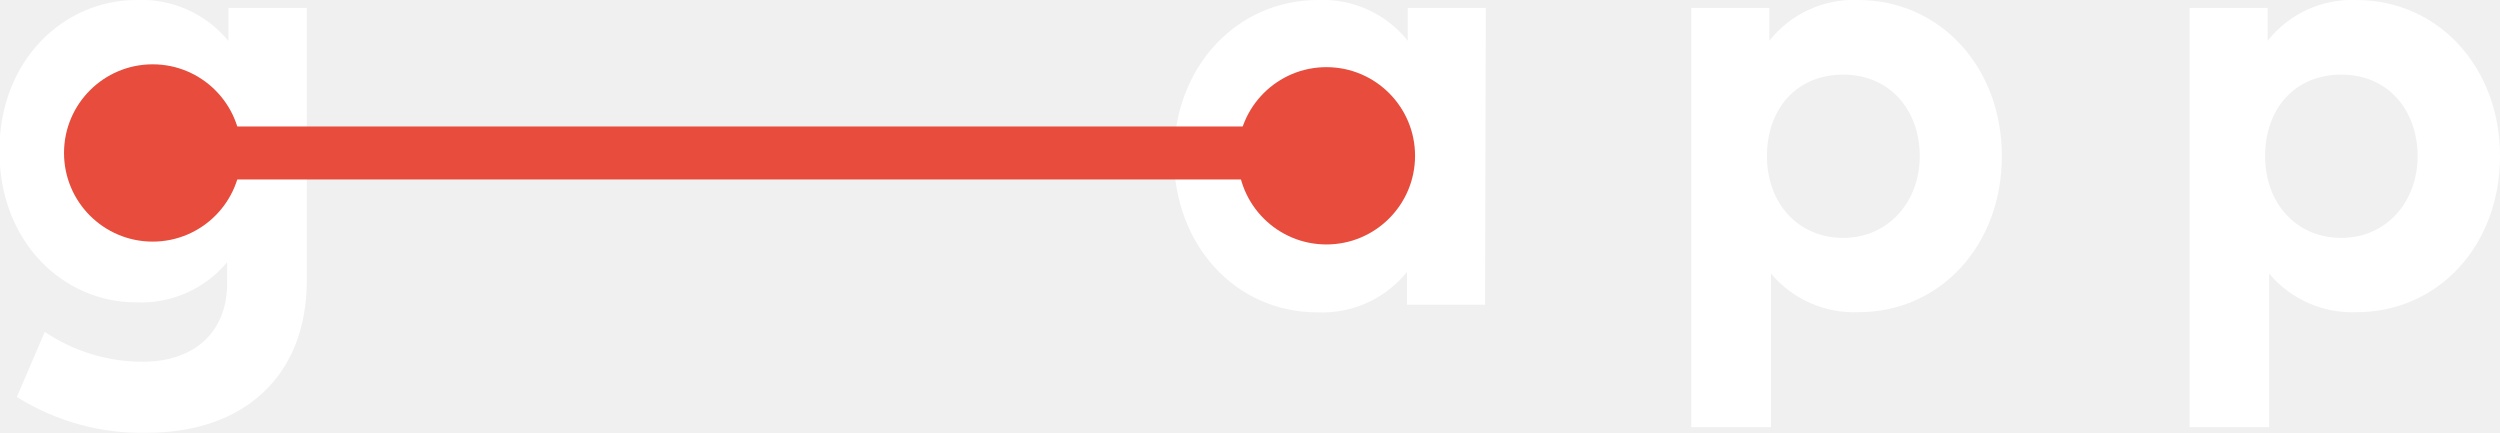
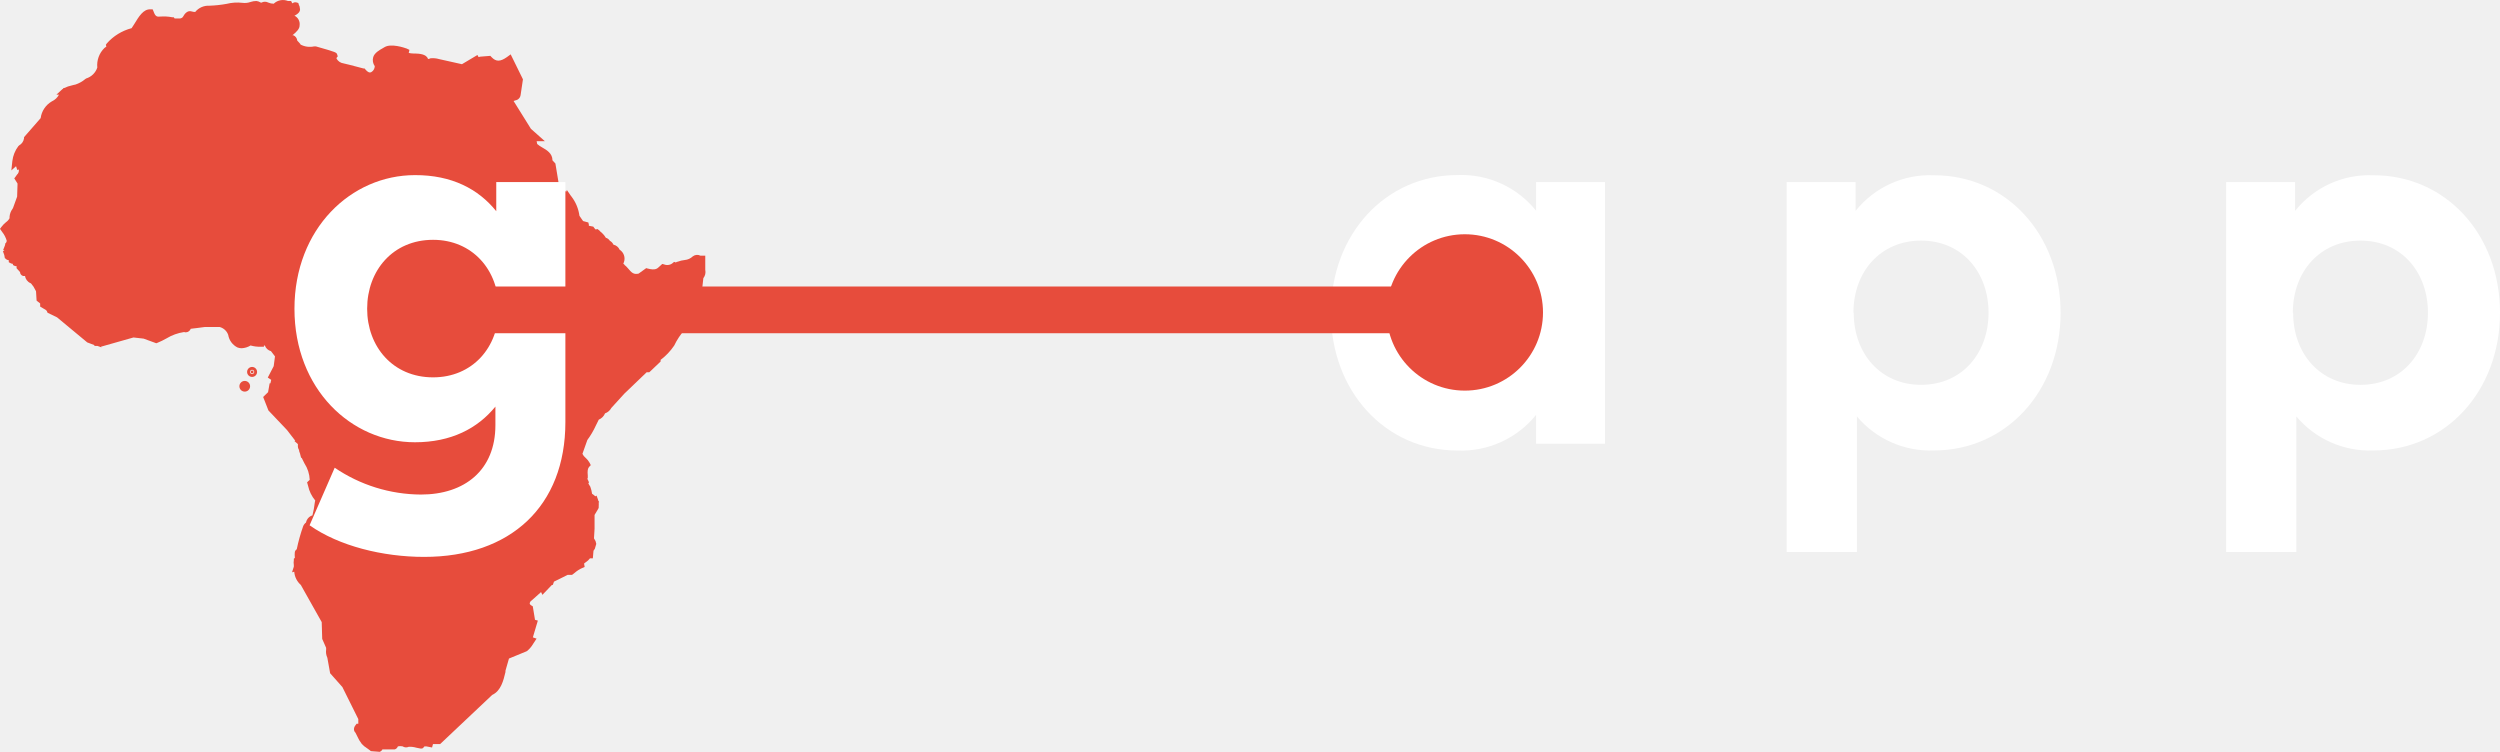
- <svg xmlns="http://www.w3.org/2000/svg" viewBox="0 0 167.52 29.01">
-   <defs>
-     <style>.cls-1{fill:#fff;}.cls-2{fill:none;stroke:#e74c3c;stroke-miterlimit:10;stroke-width:3.55px;}.cls-3{fill:#e74c3c;}</style>
-   </defs>
-   <g id="Layer_2" data-name="Layer 2">
-     <g id="Content">
-       <path class="cls-1" d="M99.51,20.42H94.28v-2.2a7.29,7.29,0,0,1-6,2.71c-5.48,0-9.62-4.49-9.62-10.46S82.85,0,88.33,0a7.28,7.28,0,0,1,6,2.73V.53h5.23Zm-15.33-10c0,3,2,5.48,5.13,5.48s5.13-2.34,5.13-5.48S92.37,5,89.31,5,84.18,7.43,84.18,10.46Z" />
-       <path class="cls-1" d="M134.14,10.46c0,6-4.14,10.46-9.62,10.46a7.27,7.27,0,0,1-5.85-2.59V28.62h-5.34V.53h5.23v2.2A7.21,7.21,0,0,1,124.5,0C130,0,134.14,4.49,134.14,10.46Zm-15.74,0c0,3.14,2.07,5.48,5.11,5.48s5.13-2.44,5.13-5.48S126.67,5,123.51,5,118.4,7.33,118.4,10.46Z" />
-       <path class="cls-1" d="M167.52,10.46c0,6-4.15,10.46-9.62,10.46a7.27,7.27,0,0,1-5.85-2.59V28.62h-5.33V.53h5.23v2.2A7.21,7.21,0,0,1,157.88,0C163.38,0,167.52,4.49,167.52,10.46Zm-15.74,0c0,3.14,2.07,5.48,5.11,5.48S162,13.5,162,10.46,160.05,5,156.89,5,151.78,7.33,151.78,10.46Z" />
-       <path class="cls-1" d="M15.31,2.75V.53h5.25V18.78C20.56,25.16,16.39,29,9.83,29a15.71,15.71,0,0,1-8.7-2.4L3,22.24a11.75,11.75,0,0,0,6.56,2c3.32,0,5.66-1.85,5.66-5.27v-1.4a7.5,7.5,0,0,1-6.11,2.69c-4.84,0-9.15-4-9.15-10.14S4.31,0,9.15,0A7.53,7.53,0,0,1,15.31,2.75ZM5.5,10.16a4.94,4.94,0,0,0,5,5.21,4.92,4.92,0,0,0,5-5.21,4.93,4.93,0,0,0-5-5.23A4.94,4.94,0,0,0,5.5,10.16Z" />
-       <line class="cls-2" x1="15.01" y1="10.25" x2="89.33" y2="10.25" />
-       <circle class="cls-3" cx="88.88" cy="10.44" r="5.94" />
-       <circle class="cls-3" cx="10.23" cy="10.25" r="5.94" />
-     </g>
-   </g>
+ <svg xmlns="http://www.w3.org/2000/svg" viewBox="0 0 350.47 105.37">
+   <circle cx="34.31" cy="54.15" r="0.75" fill="#e74c3c" />
+   <circle cx="35.34" cy="52.14" r="0.2" fill="#e74c3c" />
+   <path d="M35.34,51.44a.7.7,0,1,0,.7.7A.7.7,0,0,0,35.34,51.44Zm0,1a.3.3,0,1,1,.3-.3A.3.3,0,0,1,35.34,52.44Z" fill="#e74c3c" />
+   <path d="M98.87,37.83c0-.14,0-.27,0-.39l0-.28,0,0V35.84l-.54,0-.14,0a1,1,0,0,0-1.07.1,1.87,1.87,0,0,1-1.12.51,3.65,3.65,0,0,0-1,.24c-.11,0-.26.09-.24.11l-.26-.09-.21.18a1.19,1.19,0,0,1-1.21.17L92.84,37l-.38.35c-.34.33-.59.57-1.65.3l-.22-.06-1.07.77c-.71.16-1-.16-1.5-.76l-.26-.28,0,0-.18-.15c0-.05-.09-.11-.14-.16l-.06-.06.08-.17A1.49,1.49,0,0,0,86.86,35,1.21,1.21,0,0,0,86,34.3a1.13,1.13,0,0,0-.5-.54,1,1,0,0,0-.57-.43,3,3,0,0,0-.74-.84L84,32.29l-.24-.18-.26.06a1.16,1.16,0,0,1-.21-.24l-.12-.16-.62-.12,0-.17-.07-.29-.74-.2-.51-.74a5.62,5.62,0,0,0-1.09-2.66l-.16-.21-.06-.09-.06-.09-.39-.56-.11.26a2,2,0,0,0-.95-.65l0,0-.55-3.33-.41-.44c0-1-.84-1.46-1.44-1.81a4.13,4.13,0,0,1-.7-.48l-.08-.4,1.15,0-1.95-1.73L72,14.16h0l.26-.09a.87.87,0,0,0,.72-.73l.33-2.22-1.72-3.5L71.07,8c-.95.67-1.54.67-2.17,0l-.16-.17-1.38.11L67.09,8l0,0-.16-.29L64.76,9l-3.18-.71a3.21,3.21,0,0,0-1.23-.12l-.17.07a.16.16,0,0,1-.19,0c-.23-.68-1.26-.72-1.84-.74h-.21a2.84,2.84,0,0,1-.64-.08h0l.1-.43L57,6.8c-.36-.13-2.19-.74-3.09-.19l-.22.13c-.5.28-1.19.67-1.37,1.27a1.47,1.47,0,0,0,.22,1.27,1,1,0,0,1-.49.83c-.24.13-.53,0-.84-.39l-.1-.12-.15,0c-.07,0-1.78-.49-2.78-.71a1.33,1.33,0,0,1-1-.67c0-.08,0-.1,0-.11l.17-.21-.08-.25c-.1-.31-.1-.32-3-1.15l-.11,0-.11,0a2.79,2.79,0,0,1-1.91-.25A.51.51,0,0,0,42,6.05l-.33-.36a.9.9,0,0,0-.55-.75l-.12,0c.62-.5,1-.91,1-1.37a1.31,1.31,0,0,0-.74-1.38h0l.06,0c.31-.18.89-.51.71-1.08A.79.79,0,0,0,41.9.69L41.82.42,41.56.34A.6.6,0,0,0,41,.47L40.93.38,40.81.14h-.28l-.16,0a1.88,1.88,0,0,0-2,.38,1.93,1.93,0,0,1-.76-.16,1,1,0,0,0-.94,0L36.6.38,36.5.33a1.29,1.29,0,0,0-.57-.19,2.68,2.68,0,0,0-.79.13A2.41,2.41,0,0,1,34,.4a6.19,6.19,0,0,0-2.23.14A16.49,16.49,0,0,1,29.36.8h0a2.41,2.41,0,0,0-2,.88,1.94,1.94,0,0,1-.5-.08c-.59-.19-1,.38-1.15.66l-.09.14a.6.6,0,0,1-.47.19h-.05l-.26,0-.36,0-.12-.17-.21,0a6.16,6.16,0,0,0-1.63-.1c-.54.06-.74,0-1-.73l-.12-.28-.3,0c-1-.06-1.63,1-2.3,2.1l-.35.54a7,7,0,0,0-3.47,2.13l-.14.2.07.25a1.69,1.69,0,0,1-.27.2,3.36,3.36,0,0,0-1,2.74A2.38,2.38,0,0,1,12.08,11l-.12.08a4.2,4.2,0,0,1-1.4.78c-.12,0-.29.07-.47.11A4.55,4.55,0,0,0,9,12.34h-.1l-.09.14-.05,0-.85.79.36,0a2.13,2.13,0,0,1-1,.94A3.19,3.19,0,0,0,5.7,16.56L3.37,19.23l0,.15a1.35,1.35,0,0,1-.68,1l-.12.11a4.3,4.3,0,0,0-.84,2.1l-.14,1.3.66-.59.17.53.22-.07a.8.8,0,0,1-.26.73,2.25,2.25,0,0,0-.22.31L2,25l.46.74L2.4,27.57l-.58,1.6-.08.13a2.11,2.11,0,0,0-.4,1.09.59.59,0,0,1,0,.2h0a1.59,1.59,0,0,1-.5.56,3.47,3.47,0,0,0-.62.64L0,32.08l.3.43a3.5,3.5,0,0,1,.65,1.27l-.11.28H.77l-.08.35-.26.67H.58s0,.08,0,.12H.4l.2.55h0l.08.45H.76l0,.07.13.09a.77.77,0,0,0,.34.12v.28l.28.15a.79.79,0,0,0,.3.08l0,.16.19.1a.54.54,0,0,0,.32.06v.06l0,.23.49.54a.57.57,0,0,0,.11.33.59.59,0,0,0,.32.22l0,0v0h.11l0,0h0l.16,0a1.3,1.3,0,0,0,.75,1c.08,0,.19.17.27.28l.16.2.36.66.08,1.31.17.14.16.12c.18.13.18.13.17.25l0,.33L6,43.2c.3.16.53.29.59.45l.07.19L8,44.49,12.23,48l1,.38v.12l.45,0,.53.19v-.14h.13l4.37-1.24,1.42.16,1.78.65.18-.07a10.78,10.78,0,0,0,1.25-.61,6.63,6.63,0,0,1,2.45-.89.73.73,0,0,0,.48,0,.8.8,0,0,0,.47-.46L27.5,46l1.23-.16h2.06a1.74,1.74,0,0,1,1.2,1.1,2.41,2.41,0,0,0,1.3,1.77,1.6,1.6,0,0,0,.58.11,2.63,2.63,0,0,0,1.26-.39,4.68,4.68,0,0,0,1.44.18H37l0-.17.13,0a1.27,1.27,0,0,0,.86.79l.56.73-.18,1.37-.83,1.6.48.32-.11.49-.11,0-.22,1.24-.69.67.74,1.89,2.6,2.74,1.15,1.49-.1.06.48.43,0,0a.73.73,0,0,1,0,.14,1.08,1.08,0,0,0,.17.7l0,.12h0l.13.37.15.59.08,0c.13.27.26.53.39.78a4.56,4.56,0,0,1,.74,2.3l-.37.36.14.49a4.73,4.73,0,0,0,1,2.05v0a1.43,1.43,0,0,0-.06.29,12.87,12.87,0,0,1-.33,1.8,1.3,1.3,0,0,0-.9,1h0l0,0a1.21,1.21,0,0,0-.4.52A24.21,24.21,0,0,0,41.6,77a.6.6,0,0,0-.27.41,3.18,3.18,0,0,0,0,.72v.09l-.14.1,0,.23a1.92,1.92,0,0,0,0,.65v.24l-.25.79.31-.08A2.73,2.73,0,0,0,42.17,82l2.93,5.21.07,2.36.55,1.25c0,.09,0,.17,0,.26a2,2,0,0,0,.17,1.13l.39,2.17L48,96.32l2.23,4.49,0,.65-.24,0-.19.26a.83.83,0,0,0-.17.64.69.69,0,0,0,.21.37c.08.14.15.29.22.44a5.07,5.07,0,0,0,.65,1.11,3.28,3.28,0,0,0,.74.61,3.83,3.83,0,0,1,.41.3l.13.11,1.26.1.15-.1c.15-.1.22-.23.19-.24a.83.83,0,0,1,.22,0h1.34l.18,0a.69.69,0,0,0,.45-.43,1.61,1.61,0,0,1,.66,0,.89.89,0,0,0,.87.06,3.31,3.31,0,0,1,1.06.13l.6.12.22,0,.17-.14a.36.36,0,0,0,.13-.16,1.68,1.68,0,0,1,.62.06l.46.09.13-.48,1,0L69,97.42c1.23-.57,1.57-2,1.86-3.21l0-.18.49-1.71,2.43-1,.11-.06a3.63,3.63,0,0,0,.85-1l.48-.73-.52-.18L75.4,87,75,86.89,74.69,85l-.2-.12c-.23-.14-.23-.26-.23-.3a.57.57,0,0,1,.28-.41L75.85,83l.19.39L77.37,82l.13,0,.16-.46,1.92-.95h.61l.14-.1.29-.23a3.93,3.93,0,0,1,1-.63l.34-.15L81.88,79l.57-.44.15-.17.11-.12.4,0,.09-1.06,0,0,.19-.28.2-.68-.1-.39-.22-.39.08-1.32v-.24h0l0-.05,0-1.67.52-.87.06-.15V71a3.47,3.47,0,0,0,0-.58L84,70.4l-.16-.29s0,0,0-.06l-.21-.57-.17.1a3.14,3.14,0,0,0-.46-.36,4.5,4.5,0,0,0-.25-1L82.61,68a1.55,1.55,0,0,1-.13-.23l.09-.16-.25-.54.08,0,0-.4c-.07-.66,0-1,.18-1.21l.24-.25-.15-.31a2.74,2.74,0,0,0-.59-.73,1.56,1.56,0,0,1-.43-.55l.69-1.94a11.18,11.18,0,0,0,1.18-2c.14-.29.28-.57.42-.85a1.64,1.64,0,0,0,.88-.88,1.6,1.6,0,0,0,.88-.76l0,0,1.82-2,3.13-3,.37,0,1.59-1.51,0-.23a8.35,8.35,0,0,0,1.9-2A9.59,9.59,0,0,1,96,46.21l1.34-3.75a3.4,3.4,0,0,0,.61-1l0-.12c0-.13.07-.19.2-.33l.16-.18.1-.12L98.6,39l0,0A1.41,1.41,0,0,0,98.87,37.83Z" fill="#e74c3c" />
+   <path d="M225,62.21h-9.66V58.16a13.46,13.46,0,0,1-11,5c-10.11,0-17.76-8.29-17.76-19.31s7.65-19.31,17.76-19.31a13.43,13.43,0,0,1,11,5V25.52H225ZM196.68,43.84c0,5.6,3.67,10.11,9.47,10.11,5.64,0,9.47-4.32,9.47-10.11s-3.82-10.11-9.47-10.11C200.35,33.73,196.68,38.24,196.68,43.84Z" fill="#fff" />
+   <path d="M288.87,43.84c0,11-7.65,19.31-17.76,19.31a13.42,13.42,0,0,1-10.79-4.77v19h-9.85V25.52h9.66v4.05a13.31,13.31,0,0,1,10.94-5C281.22,24.53,288.87,32.83,288.87,43.84Zm-29,0c0,5.79,3.83,10.11,9.43,10.11,5.83,0,9.47-4.51,9.47-10.11s-3.64-10.11-9.47-10.11C263.66,33.73,259.83,38.05,259.83,43.84Z" fill="#fff" />
+   <path d="M350.47,43.84c0,11-7.65,19.31-17.76,19.31a13.42,13.42,0,0,1-10.79-4.77v19h-9.84V25.52h9.66v4.05a13.3,13.3,0,0,1,10.94-5C342.82,24.53,350.47,32.83,350.47,43.84Zm-29,0c0,5.79,3.83,10.11,9.43,10.11,5.83,0,9.47-4.51,9.47-10.11s-3.64-10.11-9.47-10.11C325.25,33.73,321.43,38.05,321.43,43.84Z" fill="#fff" />
+   <path d="M69.57,29.61V25.52h9.69V59.18c0,11.78-7.69,18.89-19.8,18.89-5.79,0-11.93-1.52-16.06-4.43l3.52-8.07A21.68,21.68,0,0,0,59,69.33c6.13,0,10.45-3.41,10.45-9.73V57c-2.5,3.07-6.21,5-11.28,5-8.94,0-16.89-7.46-16.89-18.71s7.95-18.74,16.89-18.74C63.33,24.53,67.07,26.5,69.57,29.61ZM51.47,43.28c0,5.3,3.6,9.62,9.24,9.62,5.49,0,9.2-4.16,9.2-9.62s-3.71-9.66-9.2-9.66C55.07,33.62,51.47,37.94,51.47,43.28Z" fill="#fff" />
+   <line x1="69.04" y1="43.44" x2="206.17" y2="43.44" fill="none" stroke="#e74c3c" stroke-miterlimit="10" stroke-width="6.55" />
+   <circle cx="205.35" cy="43.8" r="10.96" fill="#e74c3c" />
</svg>
